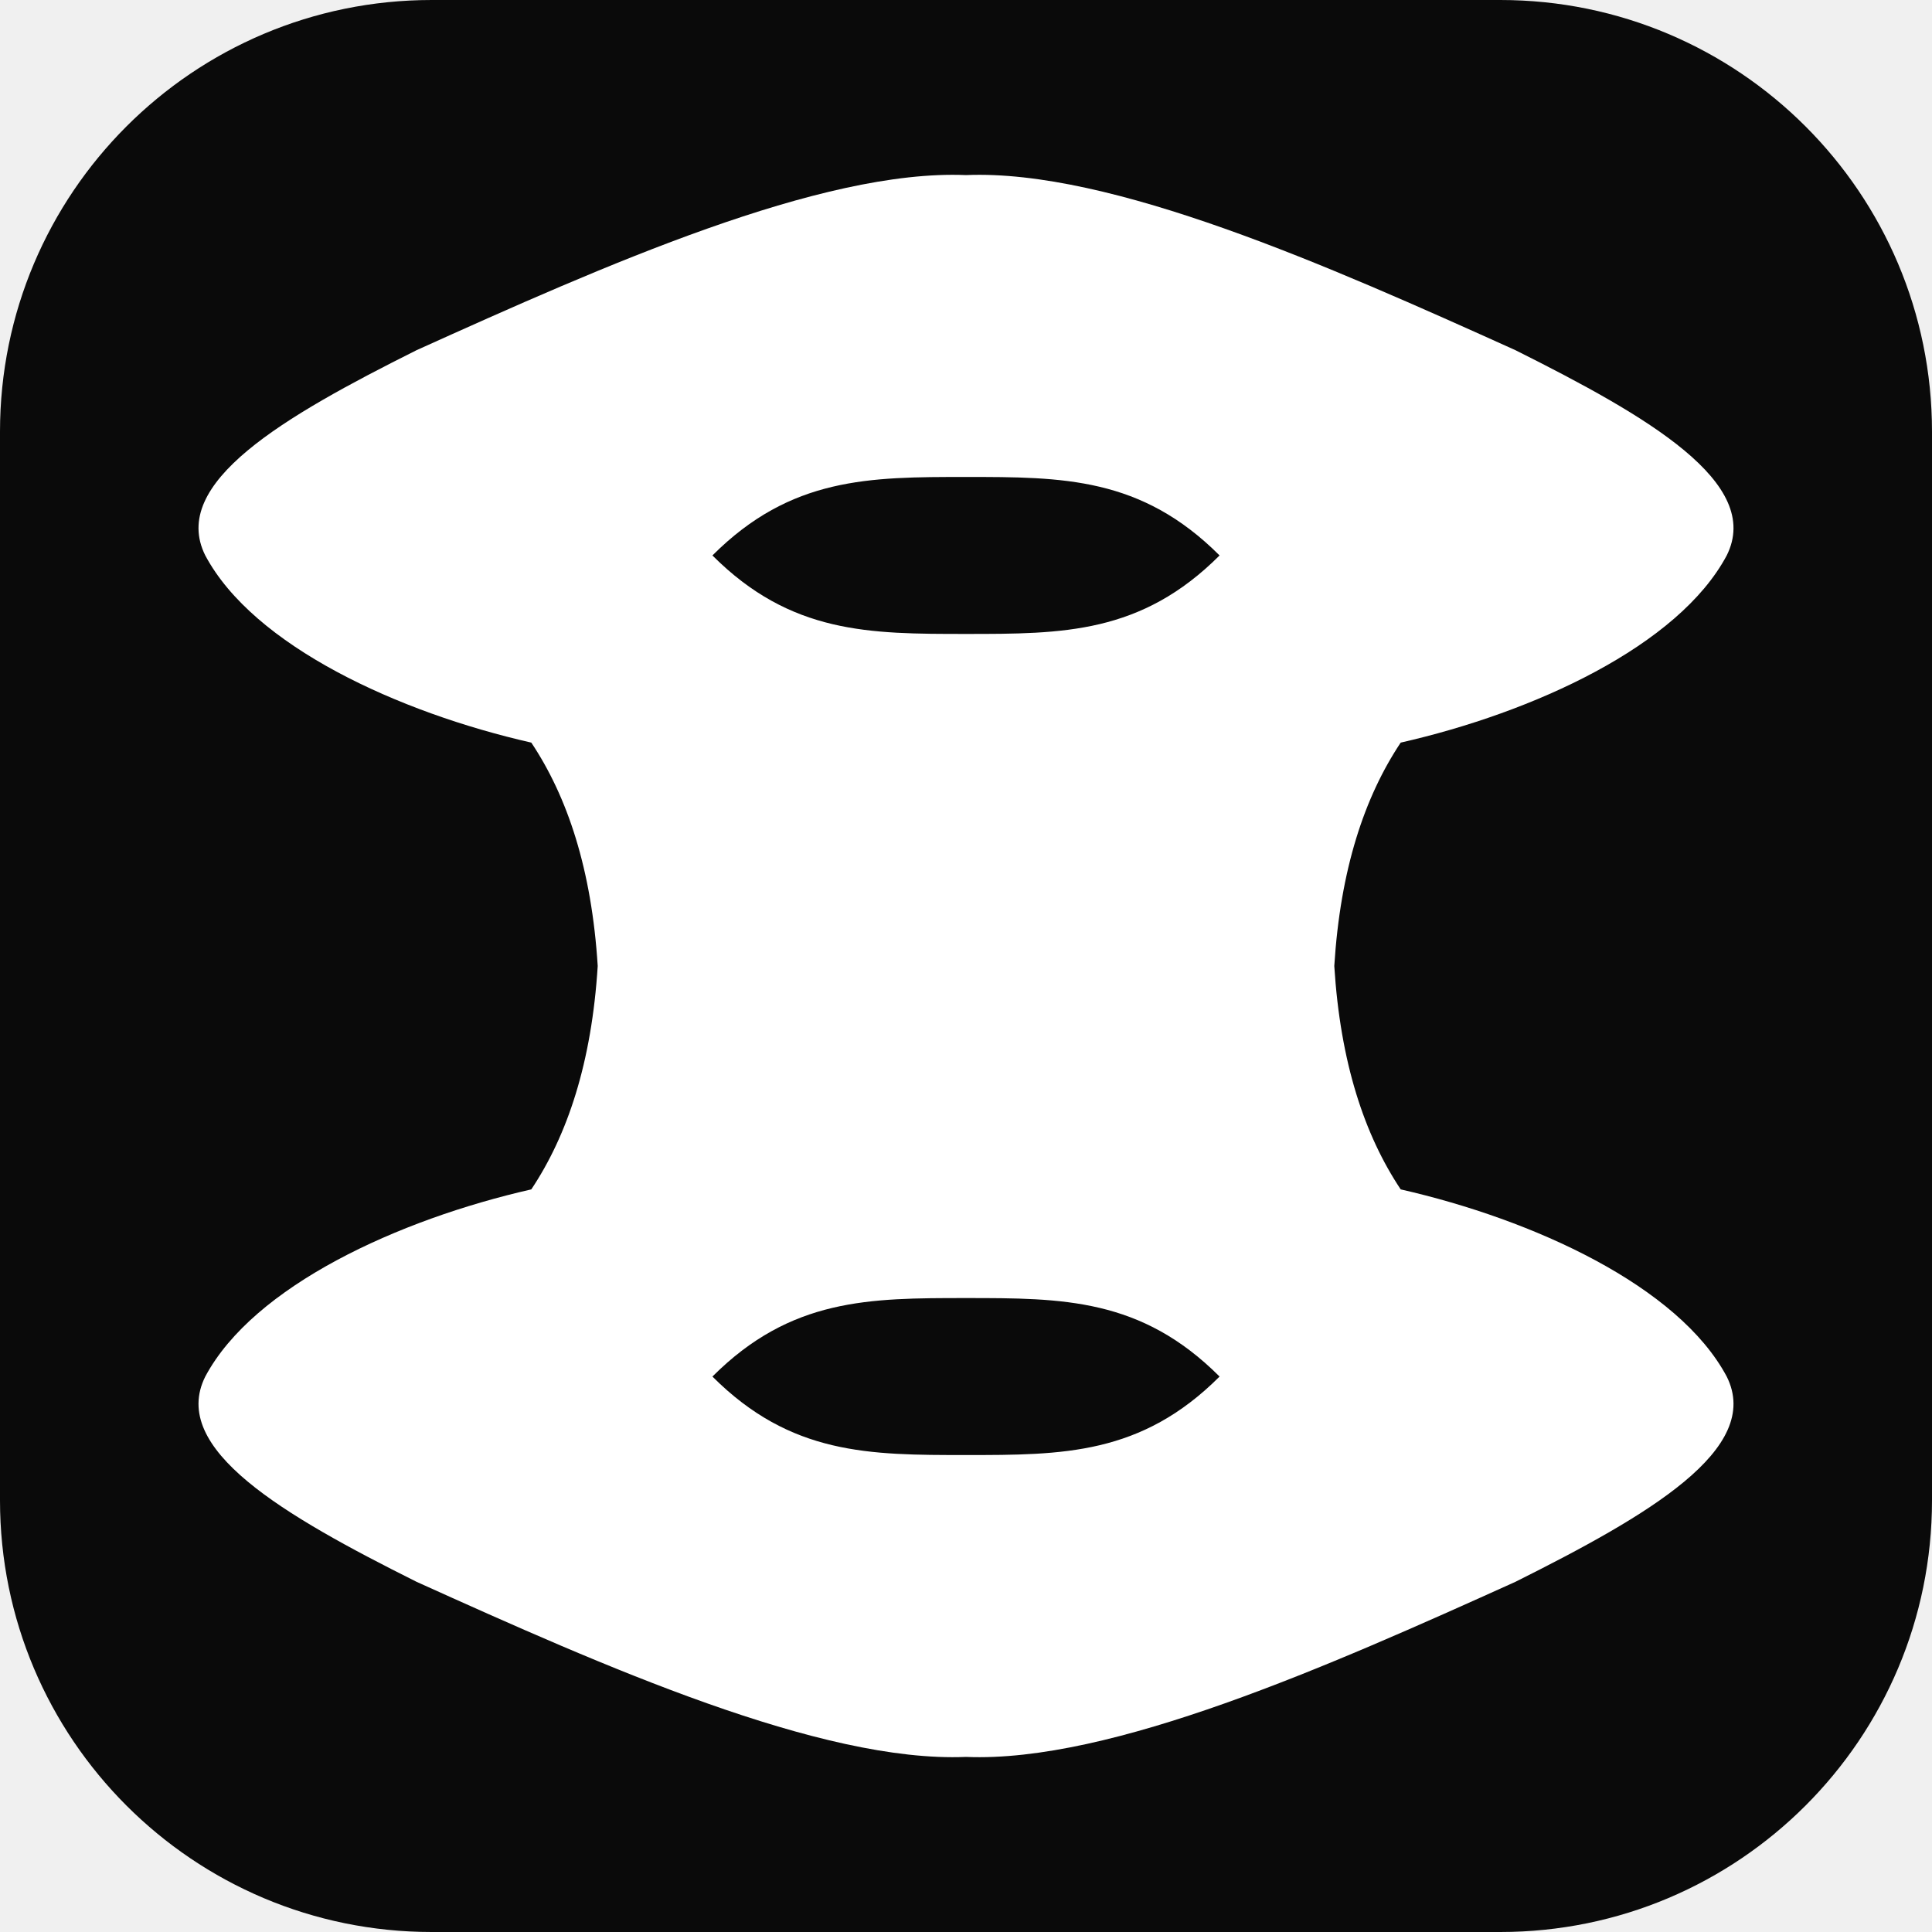
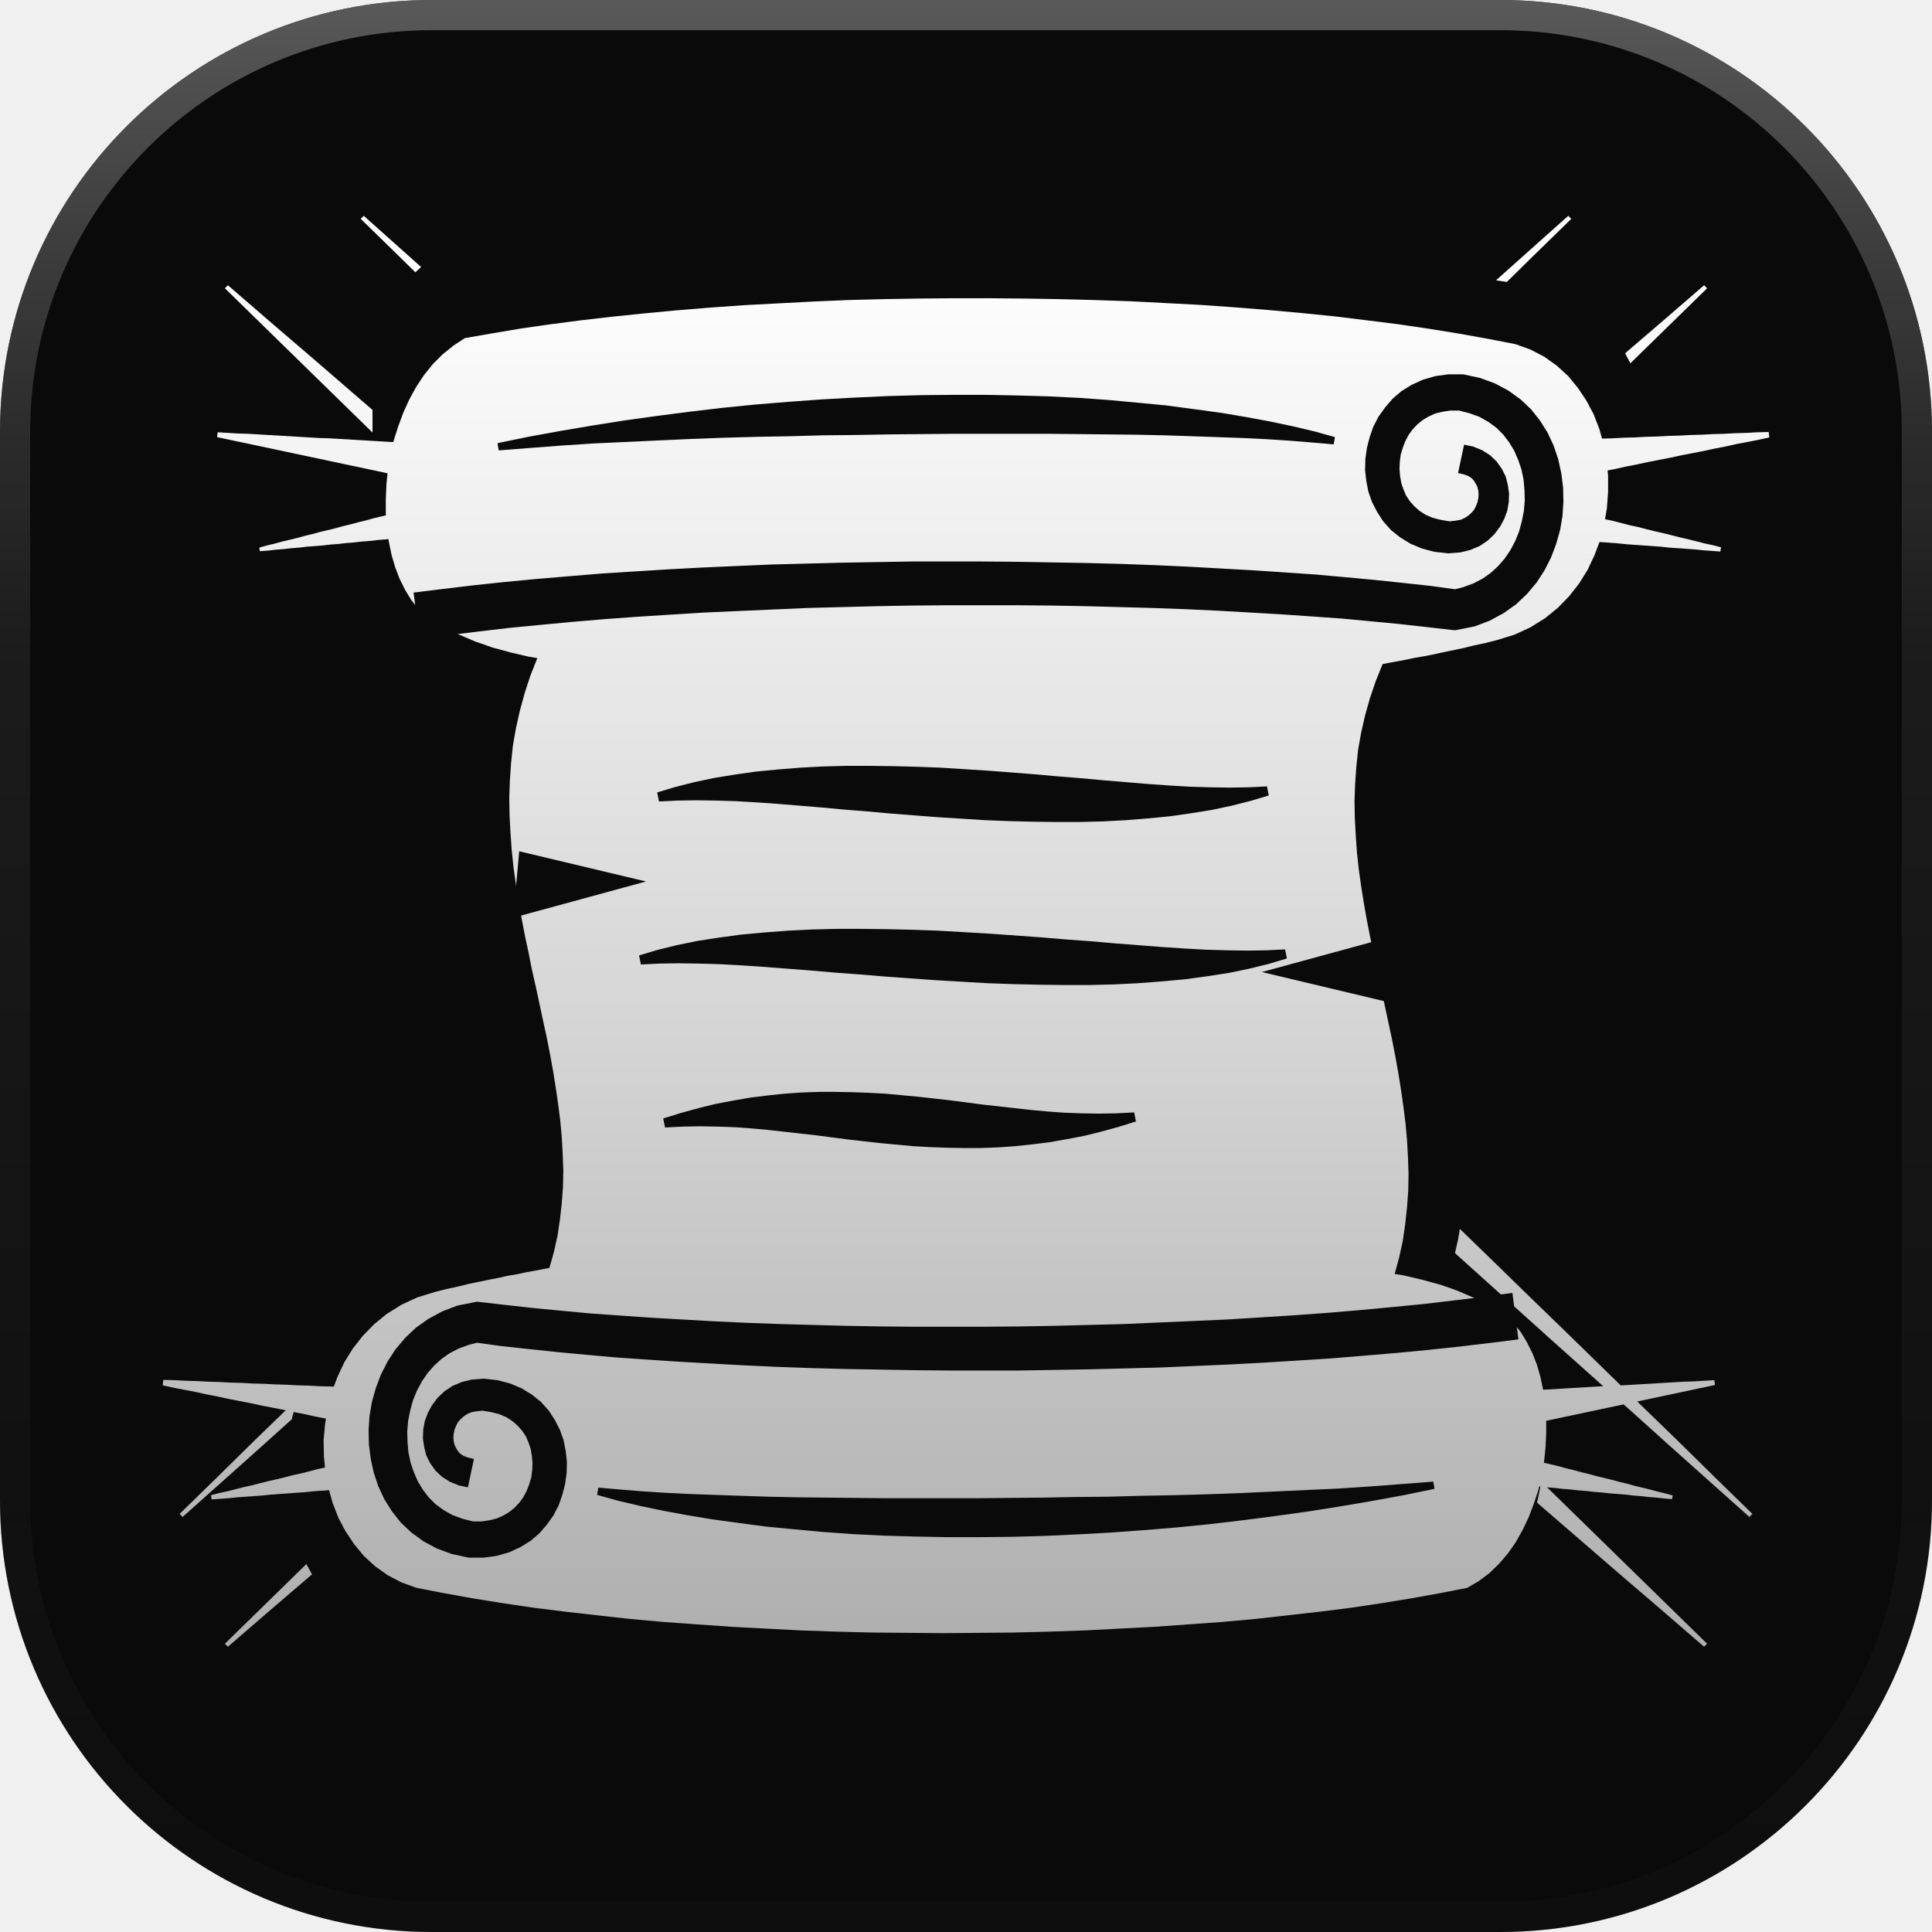
<svg xmlns="http://www.w3.org/2000/svg" viewBox="0 0 64 64" fill="none">
+   <defs>
+     <linearGradient id="tacite-ink" x1="32" y1="8" x2="32" y2="56" gradientUnits="userSpaceOnUse">
+       <stop offset="0%" stop-color="#ffffff" />
+       <stop offset="52%" stop-color="#d7d7d7" />
+       <stop offset="100%" stop-color="#acacac" />
+     </linearGradient>
+     <linearGradient id="tacite-rim" x1="32" y1="0" x2="32" y2="64" gradientUnits="userSpaceOnUse">
+       <stop offset="0%" stop-color="#787879" stop-opacity="0.72" />
+       <stop offset="35%" stop-color="#3a3a3c" stop-opacity="0.35" />
+       <stop offset="100%" stop-color="#1c1c1e" stop-opacity="0.2" />
+     </linearGradient>
+     <mask id="tacite-glyph">
+       <rect width="64" height="64" fill="#000" />
+       <path fill="#fff" d="M7.45 9.55 L8.77 10.84 L10.10 12.14 L11.42 13.43 L12.74 14.72 L14.07 16.01 L15.39 17.30 L16.72 18.59 L18.05 19.87 L19.38 21.15 L20.71 22.43 L22.05 23.71 L23.39 24.98 L24.73 26.25 L26.08 27.52 L27.43 28.78 L28.78 30.04 L30.14 31.30 L31.50 32.55 L32.86 33.80 L34.23 35.04 L35.59 36.28 L36.97 37.52 L38.34 38.75 L39.72 39.98 L41.11 41.21 L42.49 42.43 L43.88 43.65 L45.27 44.87 L46.66 46.09 L48.06 47.30 L49.45 48.51 L50.85 49.72 L52.25 50.93 L53.65 52.14 L55.05 53.34 L56.45 54.55 L56.55 54.45 L55.23 53.16 L53.90 51.86 L52.58 50.57 L51.26 49.28 L49.93 47.99 L48.61 46.70 L47.28 45.41 L45.95 44.13 L44.62 42.85 L43.29 41.57 L41.95 40.29 L40.61 39.02 L39.27 37.75 L37.92 36.48 L36.57 35.22 L35.22 33.96 L33.86 32.70 L32.50 31.45 L31.14 30.20 L29.77 28.96 L28.41 27.72 L27.03 26.48 L25.66 25.25 L24.28 24.02 L22.89 22.79 L21.51 21.57 L20.12 20.35 L18.73 19.13 L17.34 17.91 L15.94 16.70 L14.55 15.49 L13.15 14.28 L11.75 13.07 L10.35 11.86 L8.95 10.66 L7.55 9.45Z" />
+       <path fill="#fff" d="M11.95 7.25 L13.20 8.47 L14.45 9.70 L15.71 10.92 L16.96 12.14 L18.21 13.36 L19.47 14.58 L20.72 15.80 L21.98 17.02 L23.23 18.23 L24.49 19.45 L25.76 20.66 L27.02 21.87 L28.28 23.08 L29.55 24.28 L30.82 25.49 L32.09 26.69 L33.37 27.88 L34.64 29.08 L35.92 30.27 L37.21 31.46 L38.49 32.65 L39.77 33.84 L41.06 35.02 L42.35 36.20 L43.64 37.38 L44.94 38.56 L46.23 39.73 L47.53 40.91 L48.83 42.08 L50.13 43.25 L51.43 44.42 L52.74 45.59 L54.04 46.75 L55.34 47.92 L56.65 49.09 L57.95 50.25 L58.05 50.15 L56.80 48.93 L55.55 47.70 L54.29 46.48 L53.04 45.26 L51.79 44.04 L50.53 42.82 L49.28 41.60 L48.02 40.38 L46.77 39.17 L45.51 37.95 L44.24 36.74 L42.98 35.53 L41.72 34.32 L40.45 33.12 L39.18 31.91 L37.91 30.71 L36.63 29.52 L35.36 28.32 L34.08 27.13 L32.79 25.94 L31.51 24.75 L30.23 23.56 L28.94 22.38 L27.65 21.20 L26.36 20.02 L25.06 18.84 L23.77 17.67 L22.47 16.49 L21.17 15.32 L19.87 14.15 L18.57 12.98 L17.26 11.81 L15.96 10.65 L14.66 9.48 L13.35 8.31 L12.05 7.15Z" />
+       <path fill="#fff" d="M56.45 9.45 L55.05 10.66 L53.65 11.86 L52.25 13.07 L50.85 14.28 L49.45 15.49 L48.06 16.70 L46.66 17.91 L45.27 19.13 L43.88 20.35 L42.49 21.57 L41.11 22.79 L39.72 24.02 L38.34 25.25 L36.97 26.48 L35.59 27.72 L34.23 28.96 L32.86 30.20 L31.50 31.45 L30.14 32.70 L28.78 33.96 L27.43 35.22 L26.08 36.48 L24.73 37.75 L23.39 39.02 L22.05 40.29 L20.71 41.57 L19.38 42.85 L18.05 44.13 L16.72 45.41 L15.39 46.70 L14.07 47.99 L12.74 49.28 L11.42 50.57 L10.10 51.86 L8.77 53.16 L7.45 54.45 L7.55 54.55 L8.95 53.34 L10.35 52.14 L11.75 50.93 L13.15 49.72 L14.55 48.51 L15.94 47.30 L17.34 46.09 L18.73 44.87 L20.12 43.65 L21.51 42.43 L22.89 41.21 L24.28 39.98 L25.66 38.75 L27.03 37.52 L28.41 36.28 L29.77 35.04 L31.14 33.80 L32.50 32.55 L33.86 31.30 L35.22 30.04 L36.57 28.78 L37.92 27.52 L39.27 26.25 L40.61 24.98 L41.95 23.71 L43.29 22.43 L44.62 21.15 L45.95 19.87 L47.28 18.59 L48.61 17.30 L49.93 16.01 L51.26 14.72 L52.58 13.43 L53.90 12.14 L55.23 10.84 L56.55 9.55Z" />
+       <path fill="#fff" d="M51.95 7.15 L50.65 8.31 L49.34 9.48 L48.04 10.65 L46.74 11.81 L45.43 12.98 L44.13 14.15 L42.83 15.32 L41.53 16.49 L40.23 17.67 L38.94 18.84 L37.64 20.02 L36.35 21.20 L35.06 22.38 L33.77 23.56 L32.49 24.75 L31.21 25.94 L29.92 27.13 L28.64 28.32 L27.37 29.52 L26.09 30.71 L24.82 31.91 L23.55 33.12 L22.28 34.32 L21.02 35.53 L19.76 36.74 L18.49 37.95 L17.23 39.17 L15.98 40.38 L14.72 41.60 L13.47 42.82 L12.21 44.04 L10.96 45.26 L9.71 46.48 L8.45 47.70 L7.20 48.93 L5.95 50.15 L6.05 50.25 L7.35 49.09 L8.66 47.92 L9.96 46.75 L11.26 45.59 L12.57 44.42 L13.87 43.25 L15.17 42.08 L16.47 40.91 L17.77 39.73 L19.06 38.56 L20.36 37.38 L21.65 36.20 L22.94 35.02 L24.23 33.84 L25.51 32.65 L26.79 31.46 L28.08 30.27 L29.36 29.08 L30.63 27.88 L31.91 26.69 L33.18 25.49 L34.45 24.28 L35.72 23.08 L36.98 21.87 L38.24 20.66 L39.51 19.45 L40.77 18.23 L42.02 17.02 L43.28 15.80 L44.53 14.58 L45.79 13.36 L47.04 12.14 L48.29 10.92 L49.55 9.70 L50.80 8.47 L52.05 7.25Z" />
+       <path fill="#000" d="M14.00 8.80 L15.51 8.66 L17.04 8.53 L18.58 8.41 L20.15 8.30 L21.72 8.21 L23.30 8.14 L24.90 8.08 L26.50 8.03 L28.11 8.00 L29.72 7.98 L31.33 7.98 L32.94 8.00 L34.55 8.03 L36.15 8.08 L37.75 8.15 L39.33 8.24 L40.91 8.34 L42.48 8.46 L44.03 8.60 L45.56 8.76 L47.08 8.94 L48.58 9.14 L50.05 9.36 L51.50 9.60 L52.17 9.93 L52.76 10.36 L53.28 10.88 L53.72 11.49 L54.08 12.17 L54.36 12.90 L54.56 13.69 L54.68 14.51 L54.71 15.35 L54.66 16.20 L54.53 17.05 L54.30 17.89 L53.99 18.71 L53.58 19.50 L53.09 20.23 L52.50 20.91 L51.82 21.52 L51.04 22.04 L50.17 22.47 L49.20 22.80 L48.88 23.57 L48.62 24.34 L48.40 25.11 L48.22 25.87 L48.08 26.63 L47.98 27.39 L47.92 28.14 L47.88 28.89 L47.87 29.63 L47.88 30.36 L47.91 31.10 L47.95 31.82 L48.01 32.54 L48.07 33.25 L48.15 33.95 L48.22 34.65 L48.29 35.34 L48.36 36.01 L48.42 36.68 L48.47 37.34 L48.50 37.99 L48.51 38.62 L48.50 39.25 L48.47 39.87 L48.40 40.47 L48.30 41.06 L48.17 41.64 L48.00 42.20 L48.64 42.49 L49.21 42.89 L49.70 43.37 L50.12 43.93 L50.47 44.56 L50.75 45.24 L50.96 45.97 L51.09 46.74 L51.15 47.53 L51.14 48.32 L51.05 49.13 L50.89 49.92 L50.66 50.69 L50.36 51.43 L49.98 52.13 L49.53 52.77 L49.01 53.35 L48.41 53.86 L47.74 54.28 L47.00 54.60 L45.73 54.82 L44.42 55.01 L43.08 55.19 L41.70 55.35 L40.30 55.49 L38.87 55.61 L37.42 55.71 L35.96 55.79 L34.47 55.86 L32.98 55.90 L31.48 55.92 L29.98 55.92 L28.47 55.91 L26.96 55.87 L25.47 55.82 L23.98 55.74 L22.50 55.64 L21.04 55.53 L19.60 55.39 L18.18 55.23 L16.79 55.06 L15.42 54.86 L14.09 54.64 L12.80 54.40 L12.12 54.07 L11.51 53.64 L10.98 53.12 L10.53 52.51 L10.16 51.83 L9.87 51.10 L9.67 50.31 L9.54 49.49 L9.50 48.65 L9.55 47.80 L9.68 46.95 L9.91 46.11 L10.22 45.29 L10.62 44.50 L11.11 43.77 L11.70 43.09 L12.38 42.48 L13.16 41.96 L14.03 41.53 L15.00 41.20 L15.32 40.43 L15.58 39.66 L15.80 38.89 L15.98 38.13 L16.12 37.37 L16.22 36.61 L16.28 35.86 L16.32 35.11 L16.33 34.37 L16.32 33.63 L16.29 32.89 L16.25 32.16 L16.19 31.44 L16.12 30.72 L16.05 30.02 L15.98 29.31 L15.91 28.62 L15.84 27.93 L15.78 27.26 L15.73 26.59 L15.70 25.93 L15.69 25.28 L15.70 24.64 L15.73 24.01 L15.80 23.39 L15.90 22.78 L16.03 22.18 L16.20 21.60 L15.53 21.30 L14.93 20.90 L14.39 20.41 L13.93 19.83 L13.52 19.18 L13.18 18.47 L12.90 17.71 L12.68 16.92 L12.51 16.10 L12.40 15.27 L12.34 14.44 L12.34 13.62 L12.39 12.82 L12.48 12.06 L12.63 11.33 L12.82 10.67 L13.05 10.07 L13.33 9.55 L13.64 9.13 L14.00 8.80Z" />
+       <path fill="#fff" d="M15.40 11.20 L16.32 11.04 L17.27 10.88 L18.25 10.74 L19.25 10.61 L20.29 10.49 L21.35 10.38 L22.42 10.28 L23.52 10.19 L24.64 10.11 L25.77 10.05 L26.92 9.99 L28.07 9.94 L29.24 9.91 L30.41 9.89 L31.58 9.88 L32.76 9.88 L33.94 9.89 L35.12 9.91 L36.29 9.94 L37.46 9.98 L38.62 10.04 L39.76 10.10 L40.90 10.18 L42.02 10.27 L43.12 10.37 L44.21 10.48 L45.27 10.61 L46.31 10.74 L47.33 10.89 L48.32 11.05 L49.27 11.22 L50.20 11.40 L50.70 11.58 L51.16 11.82 L51.58 12.12 L51.95 12.46 L52.27 12.85 L52.55 13.27 L52.79 13.72 L52.98 14.21 L53.12 14.71 L53.22 15.23 L53.27 15.76 L53.27 16.30 L53.23 16.84 L53.14 17.37 L53.01 17.89 L52.82 18.39 L52.59 18.88 L52.31 19.33 L51.98 19.75 L51.60 20.14 L51.18 20.48 L50.70 20.78 L50.18 21.02 L49.60 21.20 L49.21 21.30 L48.83 21.38 L48.47 21.47 L48.13 21.54 L47.79 21.61 L47.48 21.68 L47.17 21.74 L46.87 21.79 L46.59 21.85 L46.32 21.90 L46.05 21.95 L45.80 22.00 L45.57 22.57 L45.38 23.13 L45.22 23.70 L45.09 24.27 L44.99 24.83 L44.93 25.40 L44.89 25.97 L44.87 26.53 L44.88 27.10 L44.91 27.66 L44.95 28.23 L45.01 28.79 L45.09 29.36 L45.18 29.92 L45.28 30.49 L45.39 31.05 L45.51 31.61 L45.62 32.18 L45.75 32.74 L45.87 33.30 L45.99 33.86 L46.11 34.42 L46.22 34.98 L46.32 35.54 L46.41 36.10 L46.49 36.66 L46.56 37.22 L46.61 37.77 L46.64 38.33 L46.66 38.88 L46.65 39.44 L46.61 39.99 L46.55 40.55 L46.47 41.10 L46.35 41.65 L46.20 42.20 L46.50 42.25 L46.80 42.32 L47.10 42.39 L47.39 42.47 L47.69 42.55 L47.98 42.65 L48.26 42.75 L48.54 42.87 L48.82 42.99 L49.08 43.12 L49.35 43.25 L49.60 43.40 L49.89 43.60 L50.15 43.84 L50.38 44.13 L50.58 44.46 L50.76 44.82 L50.91 45.20 L51.03 45.62 L51.12 46.05 L51.18 46.50 L51.22 46.97 L51.22 47.44 L51.20 47.92 L51.15 48.41 L51.07 48.88 L50.96 49.36 L50.81 49.81 L50.64 50.26 L50.44 50.68 L50.21 51.09 L49.95 51.46 L49.66 51.80 L49.34 52.11 L48.98 52.38 L48.60 52.60 L47.68 52.78 L46.73 52.95 L45.75 53.11 L44.75 53.26 L43.71 53.39 L42.65 53.51 L41.58 53.63 L40.48 53.73 L39.36 53.81 L38.23 53.89 L37.08 53.95 L35.93 54.01 L34.76 54.05 L33.59 54.08 L32.42 54.09 L31.24 54.10 L30.06 54.09 L28.88 54.08 L27.71 54.05 L26.54 54.01 L25.38 53.95 L24.24 53.89 L23.10 53.81 L21.98 53.73 L20.88 53.63 L19.79 53.51 L18.73 53.39 L17.69 53.26 L16.67 53.11 L15.68 52.95 L14.73 52.78 L13.80 52.60 L13.30 52.42 L12.84 52.18 L12.42 51.88 L12.05 51.54 L11.73 51.15 L11.45 50.73 L11.21 50.28 L11.02 49.79 L10.88 49.29 L10.78 48.77 L10.73 48.24 L10.72 47.70 L10.77 47.16 L10.86 46.63 L10.99 46.11 L11.18 45.61 L11.41 45.12 L11.69 44.67 L12.02 44.25 L12.40 43.86 L12.82 43.52 L13.30 43.22 L13.82 42.98 L14.40 42.80 L14.79 42.70 L15.17 42.62 L15.53 42.53 L15.87 42.46 L16.21 42.39 L16.52 42.33 L16.83 42.26 L17.13 42.21 L17.41 42.15 L17.68 42.10 L17.95 42.05 L18.20 42.00 L18.35 41.47 L18.47 40.93 L18.55 40.39 L18.61 39.85 L18.65 39.31 L18.66 38.77 L18.64 38.22 L18.61 37.68 L18.56 37.13 L18.49 36.58 L18.41 36.03 L18.32 35.47 L18.22 34.92 L18.11 34.36 L17.99 33.81 L17.87 33.25 L17.75 32.69 L17.62 32.12 L17.51 31.56 L17.39 31.00 L17.28 30.43 L17.18 29.86 L17.09 29.30 L17.01 28.73 L16.95 28.15 L16.91 27.58 L16.88 27.01 L16.87 26.43 L16.89 25.86 L16.93 25.28 L16.99 24.70 L17.09 24.13 L17.22 23.55 L17.38 22.96 L17.57 22.38 L17.80 21.80 L17.50 21.75 L17.20 21.68 L16.90 21.61 L16.61 21.53 L16.31 21.45 L16.03 21.35 L15.74 21.25 L15.46 21.13 L15.18 21.01 L14.92 20.88 L14.65 20.75 L14.40 20.60 L14.11 20.40 L13.85 20.16 L13.62 19.87 L13.42 19.54 L13.24 19.18 L13.09 18.79 L12.97 18.38 L12.88 17.94 L12.82 17.49 L12.78 17.02 L12.78 16.54 L12.80 16.05 L12.85 15.56 L12.93 15.08 L13.04 14.60 L13.19 14.13 L13.36 13.67 L13.56 13.23 L13.79 12.81 L14.05 12.42 L14.34 12.06 L14.66 11.74 L15.02 11.45 L15.40 11.20Z" />
+       <path fill="#fff" d="M52.08 15.82 L52.44 15.75 L52.80 15.67 L53.16 15.60 L53.53 15.53 L53.89 15.45 L54.25 15.38 L54.62 15.30 L54.98 15.23 L55.34 15.16 L55.71 15.08 L56.07 15.01 L56.43 14.94 L56.80 14.86 L57.16 14.79 L57.52 14.71 L57.89 14.64 L58.25 14.57 L58.61 14.49 L58.59 14.31 L58.22 14.32 L57.85 14.34 L57.48 14.35 L57.11 14.37 L56.74 14.38 L56.37 14.40 L56.00 14.41 L55.63 14.43 L55.26 14.44 L54.89 14.46 L54.52 14.47 L54.15 14.49 L53.78 14.50 L53.41 14.52 L53.04 14.53 L52.67 14.55 L52.30 14.56 L51.92 14.58Z" />
+       <path fill="#fff" d="M51.92 17.87 L52.21 17.89 L52.49 17.91 L52.77 17.94 L53.05 17.96 L53.33 17.98 L53.61 18.00 L53.89 18.03 L54.18 18.05 L54.46 18.07 L54.74 18.09 L55.02 18.11 L55.30 18.14 L55.58 18.16 L55.86 18.18 L56.14 18.20 L56.43 18.23 L56.71 18.25 L56.99 18.27 L57.01 18.13 L56.74 18.06 L56.46 18.00 L56.19 17.93 L55.91 17.86 L55.64 17.80 L55.37 17.73 L55.09 17.66 L54.82 17.60 L54.54 17.53 L54.27 17.46 L53.99 17.40 L53.72 17.33 L53.45 17.26 L53.17 17.20 L52.90 17.13 L52.62 17.06 L52.35 17.00 L52.08 16.93Z" />
+       <path fill="#fff" d="M13.27 14.65 L12.94 14.64 L12.60 14.62 L12.26 14.60 L11.93 14.58 L11.59 14.56 L11.25 14.54 L10.92 14.52 L10.58 14.51 L10.24 14.49 L9.91 14.47 L9.57 14.45 L9.23 14.43 L8.89 14.41 L8.56 14.39 L8.22 14.37 L7.88 14.36 L7.55 14.34 L7.21 14.32 L7.19 14.48 L7.52 14.55 L7.85 14.62 L8.18 14.69 L8.51 14.76 L8.84 14.83 L9.17 14.90 L9.50 14.97 L9.83 15.04 L10.16 15.11 L10.49 15.18 L10.82 15.25 L11.15 15.32 L11.48 15.39 L11.81 15.46 L12.14 15.53 L12.47 15.60 L12.80 15.67 L13.13 15.75Z" />
+       <path fill="#fff" d="M13.13 16.98 L12.88 17.05 L12.62 17.11 L12.37 17.17 L12.12 17.24 L11.87 17.30 L11.61 17.37 L11.36 17.43 L11.11 17.50 L10.86 17.56 L10.61 17.62 L10.35 17.69 L10.10 17.75 L9.85 17.82 L9.60 17.88 L9.35 17.94 L9.09 18.01 L8.84 18.07 L8.59 18.14 L8.61 18.26 L8.87 18.24 L9.13 18.21 L9.39 18.19 L9.65 18.16 L9.91 18.14 L10.16 18.11 L10.42 18.09 L10.68 18.07 L10.94 18.04 L11.20 18.02 L11.46 17.99 L11.72 17.97 L11.98 17.94 L12.24 17.92 L12.50 17.89 L12.75 17.87 L13.01 17.84 L13.27 17.82Z" />
+       <path fill="#fff" d="M12.08 45.98 L11.70 45.96 L11.33 45.95 L10.96 45.93 L10.59 45.92 L10.22 45.90 L9.85 45.89 L9.48 45.87 L9.11 45.86 L8.74 45.84 L8.37 45.83 L8.00 45.81 L7.63 45.80 L7.26 45.78 L6.89 45.77 L6.52 45.75 L6.15 45.74 L5.78 45.72 L5.41 45.71 L5.39 45.89 L5.75 45.97 L6.11 46.04 L6.48 46.11 L6.84 46.19 L7.20 46.26 L7.57 46.34 L7.93 46.41 L8.29 46.48 L8.66 46.56 L9.02 46.63 L9.38 46.70 L9.75 46.78 L10.11 46.85 L10.47 46.93 L10.84 47.00 L11.20 47.07 L11.56 47.15 L11.92 47.22Z" />
+       <path fill="#fff" d="M11.92 48.33 L11.65 48.40 L11.38 48.46 L11.10 48.53 L10.83 48.60 L10.55 48.66 L10.28 48.73 L10.01 48.80 L9.73 48.86 L9.46 48.93 L9.18 49.00 L8.91 49.06 L8.63 49.13 L8.36 49.20 L8.09 49.26 L7.81 49.33 L7.54 49.40 L7.26 49.46 L6.99 49.53 L7.01 49.67 L7.29 49.65 L7.57 49.63 L7.86 49.60 L8.14 49.58 L8.42 49.56 L8.70 49.54 L8.98 49.51 L9.26 49.49 L9.54 49.47 L9.82 49.45 L10.11 49.43 L10.39 49.40 L10.67 49.38 L10.95 49.36 L11.23 49.34 L11.51 49.31 L11.79 49.29 L12.08 49.27Z" />
+       <path fill="#fff" d="M50.87 47.15 L51.20 47.07 L51.53 47.00 L51.86 46.93 L52.19 46.86 L52.52 46.79 L52.85 46.72 L53.18 46.65 L53.51 46.58 L53.84 46.51 L54.17 46.44 L54.50 46.37 L54.83 46.30 L55.16 46.23 L55.49 46.16 L55.82 46.09 L56.15 46.02 L56.48 45.95 L56.81 45.88 L56.79 45.72 L56.45 45.74 L56.12 45.76 L55.78 45.77 L55.44 45.79 L55.11 45.81 L54.77 45.83 L54.43 45.85 L54.09 45.87 L53.76 45.89 L53.42 45.91 L53.08 45.92 L52.75 45.94 L52.41 45.96 L52.07 45.98 L51.74 46.00 L51.40 46.02 L51.06 46.04 L50.73 46.05Z" />
+       <path fill="#fff" d="M50.73 49.22 L50.99 49.24 L51.25 49.27 L51.50 49.29 L51.76 49.32 L52.02 49.34 L52.28 49.37 L52.54 49.39 L52.80 49.42 L53.06 49.44 L53.32 49.47 L53.58 49.49 L53.84 49.51 L54.09 49.54 L54.35 49.56 L54.61 49.59 L54.87 49.61 L55.13 49.64 L55.39 49.66 L55.41 49.54 L55.16 49.47 L54.91 49.41 L54.65 49.34 L54.40 49.28 L54.15 49.22 L53.90 49.15 L53.65 49.09 L53.39 49.02 L53.14 48.96 L52.89 48.90 L52.64 48.83 L52.39 48.77 L52.13 48.70 L51.88 48.64 L51.63 48.57 L51.38 48.51 L51.12 48.45 L50.87 48.38Z" />
+       <path fill="#000" d="M13.90 21.17 L14.87 21.04 L15.85 20.92 L16.87 20.80 L17.90 20.70 L18.96 20.60 L20.03 20.51 L21.12 20.43 L22.23 20.36 L23.35 20.29 L24.48 20.24 L25.62 20.19 L26.76 20.14 L27.91 20.11 L29.07 20.08 L30.22 20.06 L31.38 20.05 L32.53 20.05 L33.68 20.05 L34.82 20.06 L35.95 20.08 L37.07 20.11 L38.17 20.14 L39.27 20.18 L40.34 20.23 L41.40 20.29 L42.44 20.35 L43.45 20.42 L44.44 20.49 L45.40 20.58 L46.34 20.67 L47.24 20.77 L48.20 20.88 L48.85 20.75 L49.35 20.56 L49.81 20.31 L50.22 20.02 L50.58 19.68 L50.90 19.30 L51.16 18.90 L51.38 18.47 L51.55 18.02 L51.68 17.56 L51.76 17.09 L51.79 16.62 L51.78 16.15 L51.72 15.68 L51.62 15.22 L51.47 14.77 L51.27 14.34 L51.02 13.94 L50.72 13.56 L50.37 13.23 L49.97 12.94 L49.52 12.70 L49.03 12.52 L48.47 12.40 L47.98 12.40 L47.54 12.46 L47.13 12.58 L46.76 12.75 L46.42 12.96 L46.13 13.21 L45.88 13.50 L45.66 13.81 L45.49 14.14 L45.37 14.49 L45.28 14.84 L45.23 15.20 L45.22 15.57 L45.26 15.93 L45.33 16.29 L45.45 16.63 L45.62 16.96 L45.82 17.27 L46.08 17.56 L46.38 17.80 L46.72 18.01 L47.10 18.17 L47.52 18.28 L47.98 18.33 L48.37 18.30 L48.70 18.22 L49.01 18.09 L49.28 17.91 L49.51 17.69 L49.69 17.45 L49.83 17.19 L49.93 16.92 L49.98 16.64 L49.99 16.35 L49.95 16.07 L49.88 15.79 L49.75 15.53 L49.58 15.29 L49.36 15.08 L49.09 14.91 L48.79 14.79 L48.50 14.73 L48.30 15.67 L48.51 15.72 L48.64 15.77 L48.75 15.84 L48.83 15.93 L48.89 16.03 L48.94 16.13 L48.97 16.25 L48.98 16.38 L48.97 16.51 L48.94 16.65 L48.89 16.77 L48.83 16.89 L48.74 16.99 L48.64 17.08 L48.52 17.16 L48.38 17.22 L48.20 17.25 L48.02 17.27 L47.72 17.22 L47.45 17.15 L47.22 17.05 L47.02 16.92 L46.85 16.77 L46.70 16.60 L46.58 16.42 L46.49 16.21 L46.42 16.00 L46.38 15.77 L46.36 15.53 L46.37 15.30 L46.40 15.06 L46.47 14.83 L46.55 14.62 L46.66 14.41 L46.79 14.23 L46.95 14.06 L47.12 13.92 L47.32 13.80 L47.54 13.70 L47.78 13.64 L48.05 13.60 L48.33 13.60 L48.68 13.69 L49.01 13.81 L49.31 13.98 L49.57 14.17 L49.80 14.40 L49.99 14.65 L50.16 14.93 L50.29 15.23 L50.40 15.55 L50.47 15.89 L50.50 16.23 L50.51 16.58 L50.48 16.93 L50.41 17.28 L50.32 17.61 L50.19 17.93 L50.03 18.23 L49.84 18.51 L49.62 18.76 L49.38 18.98 L49.11 19.17 L48.80 19.33 L48.47 19.45 L48.20 19.52 L47.40 19.41 L46.48 19.31 L45.53 19.21 L44.56 19.12 L43.56 19.03 L42.53 18.96 L41.48 18.89 L40.41 18.83 L39.33 18.77 L38.23 18.72 L37.11 18.68 L35.98 18.65 L34.84 18.63 L33.69 18.61 L32.53 18.60 L31.37 18.60 L30.21 18.60 L29.04 18.62 L27.88 18.64 L26.72 18.67 L25.56 18.70 L24.41 18.75 L23.27 18.80 L22.14 18.86 L21.02 18.93 L19.92 19.00 L18.83 19.09 L17.76 19.18 L16.71 19.28 L15.68 19.39 L14.67 19.51 L13.70 19.63Z" />
+       <path fill="#000" d="M16.52 14.92 L17.55 14.84 L18.60 14.76 L19.66 14.69 L20.74 14.64 L21.82 14.59 L22.91 14.54 L24.00 14.50 L25.09 14.47 L26.19 14.45 L27.28 14.42 L28.37 14.41 L29.45 14.39 L30.53 14.38 L31.59 14.37 L32.64 14.37 L33.68 14.37 L34.70 14.37 L35.70 14.38 L36.67 14.39 L37.63 14.40 L38.56 14.42 L39.46 14.45 L40.33 14.48 L41.17 14.51 L41.98 14.55 L42.75 14.60 L43.48 14.66 L44.18 14.72 L44.22 14.48 L43.54 14.29 L42.82 14.12 L42.06 13.96 L41.25 13.81 L40.41 13.67 L39.53 13.55 L38.63 13.43 L37.69 13.34 L36.72 13.25 L35.74 13.18 L34.73 13.13 L33.69 13.10 L32.65 13.08 L31.58 13.08 L30.51 13.09 L29.42 13.12 L28.33 13.17 L27.23 13.23 L26.13 13.31 L25.03 13.40 L23.93 13.51 L22.83 13.64 L21.75 13.78 L20.67 13.93 L19.60 14.10 L18.54 14.28 L17.50 14.47 L16.48 14.68Z" />
+       <path fill="#000" d="M50.10 42.83 L49.13 42.96 L48.15 43.08 L47.13 43.20 L46.10 43.30 L45.04 43.40 L43.97 43.49 L42.88 43.57 L41.77 43.64 L40.65 43.71 L39.52 43.76 L38.38 43.81 L37.24 43.86 L36.09 43.89 L34.93 43.92 L33.78 43.94 L32.62 43.95 L31.47 43.95 L30.32 43.95 L29.18 43.94 L28.05 43.92 L26.93 43.89 L25.83 43.86 L24.73 43.82 L23.66 43.77 L22.60 43.71 L21.56 43.65 L20.55 43.58 L19.56 43.51 L18.60 43.42 L17.66 43.33 L16.76 43.23 L15.80 43.12 L15.15 43.25 L14.65 43.44 L14.19 43.69 L13.78 43.98 L13.42 44.32 L13.10 44.70 L12.84 45.10 L12.62 45.53 L12.45 45.98 L12.32 46.44 L12.24 46.91 L12.21 47.38 L12.22 47.85 L12.28 48.32 L12.38 48.78 L12.53 49.23 L12.73 49.66 L12.98 50.06 L13.28 50.44 L13.63 50.77 L14.03 51.06 L14.48 51.30 L14.97 51.48 L15.53 51.60 L16.02 51.60 L16.46 51.54 L16.87 51.42 L17.24 51.25 L17.58 51.04 L17.87 50.79 L18.12 50.50 L18.34 50.19 L18.51 49.86 L18.63 49.51 L18.72 49.16 L18.77 48.80 L18.78 48.43 L18.74 48.07 L18.67 47.71 L18.55 47.37 L18.38 47.04 L18.18 46.73 L17.92 46.44 L17.62 46.20 L17.28 45.99 L16.90 45.83 L16.48 45.72 L16.02 45.67 L15.63 45.70 L15.30 45.78 L14.99 45.91 L14.72 46.09 L14.49 46.31 L14.31 46.55 L14.17 46.81 L14.07 47.08 L14.02 47.36 L14.01 47.65 L14.05 47.93 L14.12 48.21 L14.25 48.47 L14.42 48.71 L14.64 48.92 L14.91 49.09 L15.21 49.21 L15.50 49.27 L15.70 48.33 L15.49 48.28 L15.36 48.23 L15.25 48.16 L15.17 48.07 L15.11 47.97 L15.06 47.87 L15.03 47.75 L15.02 47.62 L15.03 47.49 L15.06 47.35 L15.11 47.23 L15.17 47.11 L15.26 47.01 L15.36 46.92 L15.48 46.84 L15.62 46.78 L15.80 46.75 L15.98 46.73 L16.28 46.78 L16.55 46.85 L16.78 46.95 L16.98 47.08 L17.15 47.23 L17.30 47.40 L17.42 47.58 L17.51 47.79 L17.58 48.00 L17.62 48.23 L17.64 48.47 L17.63 48.70 L17.60 48.94 L17.53 49.17 L17.45 49.38 L17.34 49.59 L17.21 49.77 L17.05 49.94 L16.88 50.08 L16.68 50.20 L16.46 50.30 L16.22 50.36 L15.95 50.40 L15.67 50.40 L15.32 50.31 L14.99 50.19 L14.69 50.02 L14.43 49.83 L14.20 49.60 L14.01 49.35 L13.84 49.07 L13.71 48.77 L13.60 48.45 L13.53 48.11 L13.50 47.77 L13.49 47.42 L13.52 47.07 L13.59 46.72 L13.68 46.39 L13.81 46.07 L13.97 45.77 L14.16 45.49 L14.38 45.24 L14.62 45.02 L14.89 44.83 L15.20 44.67 L15.53 44.55 L15.80 44.48 L16.60 44.59 L17.52 44.69 L18.47 44.79 L19.44 44.88 L20.44 44.97 L21.47 45.04 L22.52 45.11 L23.59 45.17 L24.67 45.23 L25.77 45.28 L26.89 45.32 L28.02 45.35 L29.16 45.37 L30.31 45.39 L31.47 45.40 L32.63 45.40 L33.79 45.40 L34.96 45.38 L36.12 45.36 L37.28 45.33 L38.44 45.30 L39.59 45.25 L40.73 45.20 L41.86 45.14 L42.98 45.07 L44.08 45.00 L45.17 44.91 L46.24 44.82 L47.29 44.72 L48.32 44.61 L49.33 44.49 L50.30 44.37Z" />
+       <path fill="#000" d="M47.48 49.08 L46.45 49.16 L45.40 49.24 L44.34 49.31 L43.26 49.36 L42.18 49.41 L41.09 49.46 L40.00 49.50 L38.91 49.53 L37.81 49.55 L36.72 49.58 L35.63 49.59 L34.55 49.61 L33.47 49.62 L32.41 49.63 L31.36 49.63 L30.32 49.63 L29.30 49.63 L28.30 49.62 L27.33 49.61 L26.37 49.60 L25.44 49.58 L24.54 49.55 L23.67 49.52 L22.83 49.49 L22.02 49.45 L21.25 49.40 L20.52 49.34 L19.82 49.28 L19.78 49.52 L20.46 49.71 L21.18 49.88 L21.94 50.04 L22.75 50.19 L23.59 50.33 L24.47 50.45 L25.37 50.57 L26.31 50.66 L27.28 50.75 L28.26 50.82 L29.27 50.87 L30.31 50.90 L31.35 50.92 L32.42 50.92 L33.49 50.91 L34.58 50.88 L35.67 50.83 L36.77 50.77 L37.87 50.69 L38.97 50.60 L40.07 50.49 L41.17 50.36 L42.25 50.22 L43.33 50.07 L44.40 49.90 L45.46 49.72 L46.50 49.53 L47.52 49.32Z" />
+       <path fill="#000" d="M21.83 26.55 L22.44 26.52 L23.07 26.51 L23.72 26.52 L24.39 26.54 L25.07 26.58 L25.78 26.63 L26.50 26.69 L27.23 26.75 L27.98 26.82 L28.74 26.88 L29.51 26.95 L30.28 27.01 L31.06 27.07 L31.85 27.12 L32.64 27.17 L33.43 27.20 L34.21 27.22 L34.99 27.23 L35.77 27.23 L36.54 27.21 L37.29 27.17 L38.03 27.11 L38.76 27.04 L39.46 26.94 L40.14 26.83 L40.80 26.69 L41.43 26.53 L42.03 26.35 L41.97 26.05 L41.36 26.08 L40.73 26.09 L40.08 26.08 L39.41 26.06 L38.73 26.02 L38.02 25.97 L37.30 25.91 L36.57 25.85 L35.82 25.78 L35.06 25.72 L34.29 25.65 L33.52 25.59 L32.74 25.53 L31.95 25.48 L31.16 25.43 L30.37 25.40 L29.59 25.38 L28.81 25.37 L28.03 25.37 L27.26 25.39 L26.51 25.43 L25.77 25.49 L25.04 25.56 L24.34 25.66 L23.66 25.77 L23.00 25.91 L22.37 26.07 L21.77 26.25Z" />
+       <path fill="#000" d="M21.23 31.95 L21.84 31.92 L22.48 31.91 L23.15 31.92 L23.85 31.94 L24.57 31.98 L25.32 32.03 L26.09 32.09 L26.87 32.15 L27.67 32.22 L28.49 32.28 L29.32 32.35 L30.16 32.41 L31.00 32.47 L31.85 32.52 L32.71 32.57 L33.56 32.60 L34.41 32.62 L35.25 32.63 L36.08 32.63 L36.90 32.61 L37.70 32.57 L38.49 32.51 L39.25 32.44 L39.99 32.34 L40.70 32.23 L41.38 32.09 L42.03 31.93 L42.63 31.75 L42.57 31.45 L41.96 31.48 L41.32 31.49 L40.65 31.48 L39.95 31.46 L39.23 31.42 L38.48 31.37 L37.71 31.31 L36.93 31.25 L36.13 31.18 L35.31 31.12 L34.48 31.05 L33.64 30.99 L32.80 30.93 L31.95 30.88 L31.09 30.83 L30.24 30.80 L29.39 30.78 L28.55 30.77 L27.72 30.77 L26.90 30.79 L26.10 30.83 L25.31 30.89 L24.55 30.96 L23.81 31.06 L23.10 31.17 L22.42 31.31 L21.77 31.47 L21.17 31.65Z" />
+       <path fill="#000" d="M22.03 37.35 L22.62 37.32 L23.20 37.31 L23.77 37.32 L24.34 37.34 L24.89 37.38 L25.44 37.43 L25.98 37.49 L26.51 37.55 L27.05 37.61 L27.58 37.68 L28.12 37.75 L28.65 37.81 L29.19 37.87 L29.73 37.92 L30.27 37.97 L30.82 38.00 L31.37 38.02 L31.92 38.03 L32.48 38.03 L33.04 38.01 L33.61 37.97 L34.18 37.91 L34.75 37.84 L35.32 37.74 L35.90 37.63 L36.47 37.49 L37.05 37.33 L37.63 37.15 L37.57 36.85 L36.98 36.88 L36.40 36.89 L35.83 36.88 L35.26 36.86 L34.71 36.82 L34.16 36.77 L33.62 36.71 L33.09 36.65 L32.55 36.59 L32.02 36.52 L31.48 36.45 L30.95 36.39 L30.41 36.33 L29.87 36.28 L29.33 36.23 L28.78 36.20 L28.23 36.18 L27.68 36.17 L27.12 36.17 L26.56 36.19 L25.99 36.23 L25.42 36.29 L24.85 36.36 L24.28 36.46 L23.70 36.57 L23.13 36.71 L22.55 36.87 L21.97 37.05Z" />
+       <path fill="#000" d="M46.20 31.00 L41.80 32.20 L46.00 33.20Z" />
+       <path fill="#000" d="M17.20 28.20 L21.40 29.20 L17.00 30.40Z" />
+     </mask>
+   </defs>
  <rect width="64" height="64" rx="14.3" fill="#0a0a0a" />
-   <path fill="#fff" fill-rule="evenodd" d="M32 5.8 C36.8 5.6 44 8.8 50.2 11.6 C54.6 13.8 58.4 16 57.2 18.4 C55.6 21.4 50.8 23.6 46.4 24.6 C45.2 26.4 44.4 28.8 44.2 32 C44.4 35.2 45.2 37.6 46.4 39.4 C50.8 40.4 55.6 42.6 57.2 45.6 C58.4 48 54.6 50.2 50.2 52.4 C44 55.2 36.8 58.4 32 58.2 C27.2 58.4 20 55.2 13.8 52.4 C9.4 50.2 5.6 48 6.8 45.6 C8.4 42.6 13.2 40.4 17.6 39.4 C18.8 37.6 19.6 35.2 19.8 32 C19.6 28.8 18.8 26.4 17.6 24.6 C13.2 23.6 8.4 21.4 6.8 18.4 C5.6 16 9.4 13.8 13.8 11.6 C20 8.8 27.2 5.6 32 5.8 Z M23.6 18.4 C26.2 15.8 28.8 15.8 32 15.8 C35.2 15.8 37.8 15.8 40.4 18.4 C37.8 21 35.2 21 32 21 C28.8 21 26.2 21 23.6 18.4 Z M23.6 45.6 C26.2 43 28.8 43 32 43 C35.2 43 37.8 43 40.4 45.6 C37.8 48.2 35.2 48.2 32 48.2 C28.8 48.2 26.2 48.2 23.6 45.6 Z" />
+   <rect x="0.5" y="0.5" width="63" height="63" rx="13.8" stroke="url(#tacite-rim)" stroke-width="1" />
+   <rect width="64" height="64" fill="url(#tacite-ink)" mask="url(#tacite-glyph)" />
</svg>
